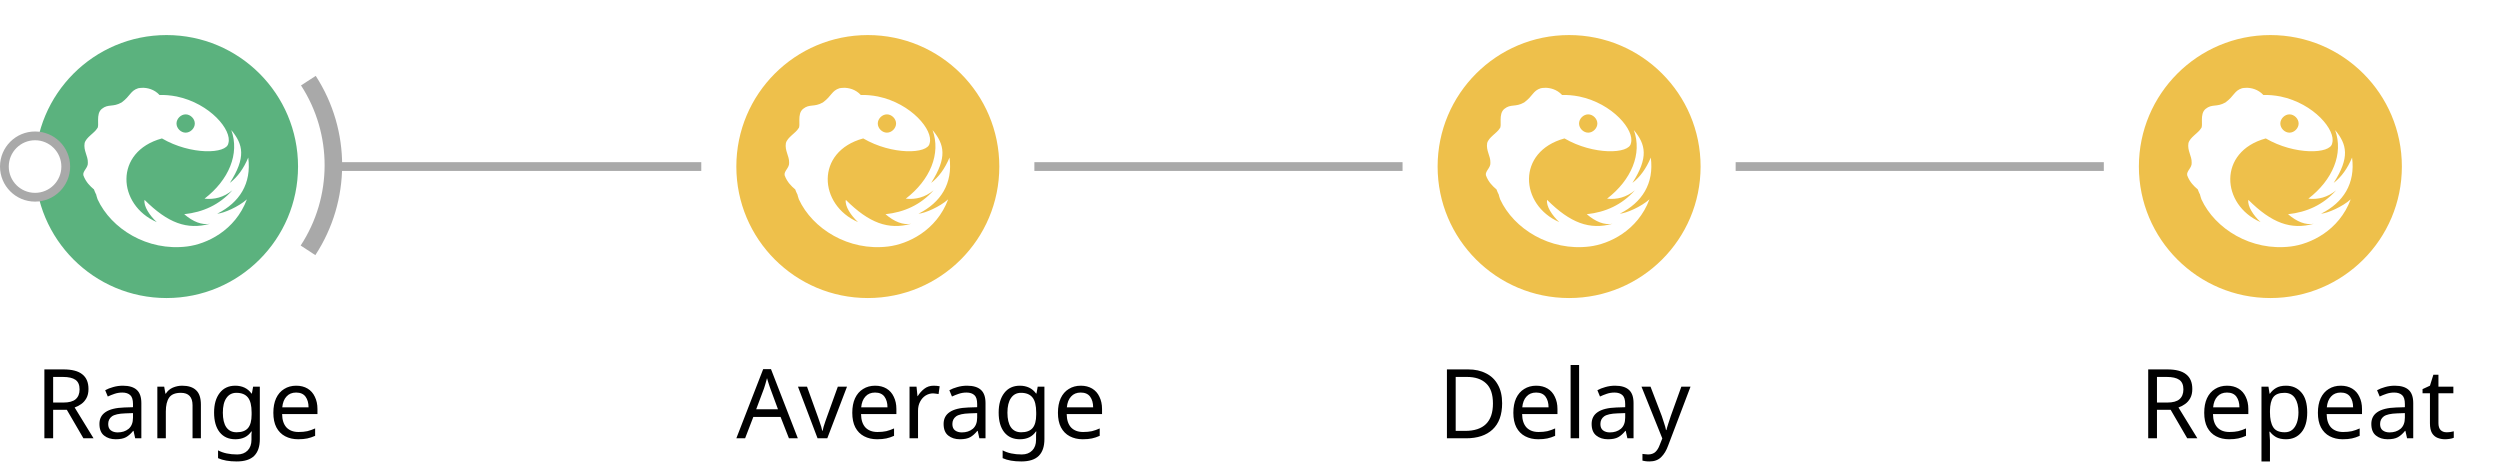
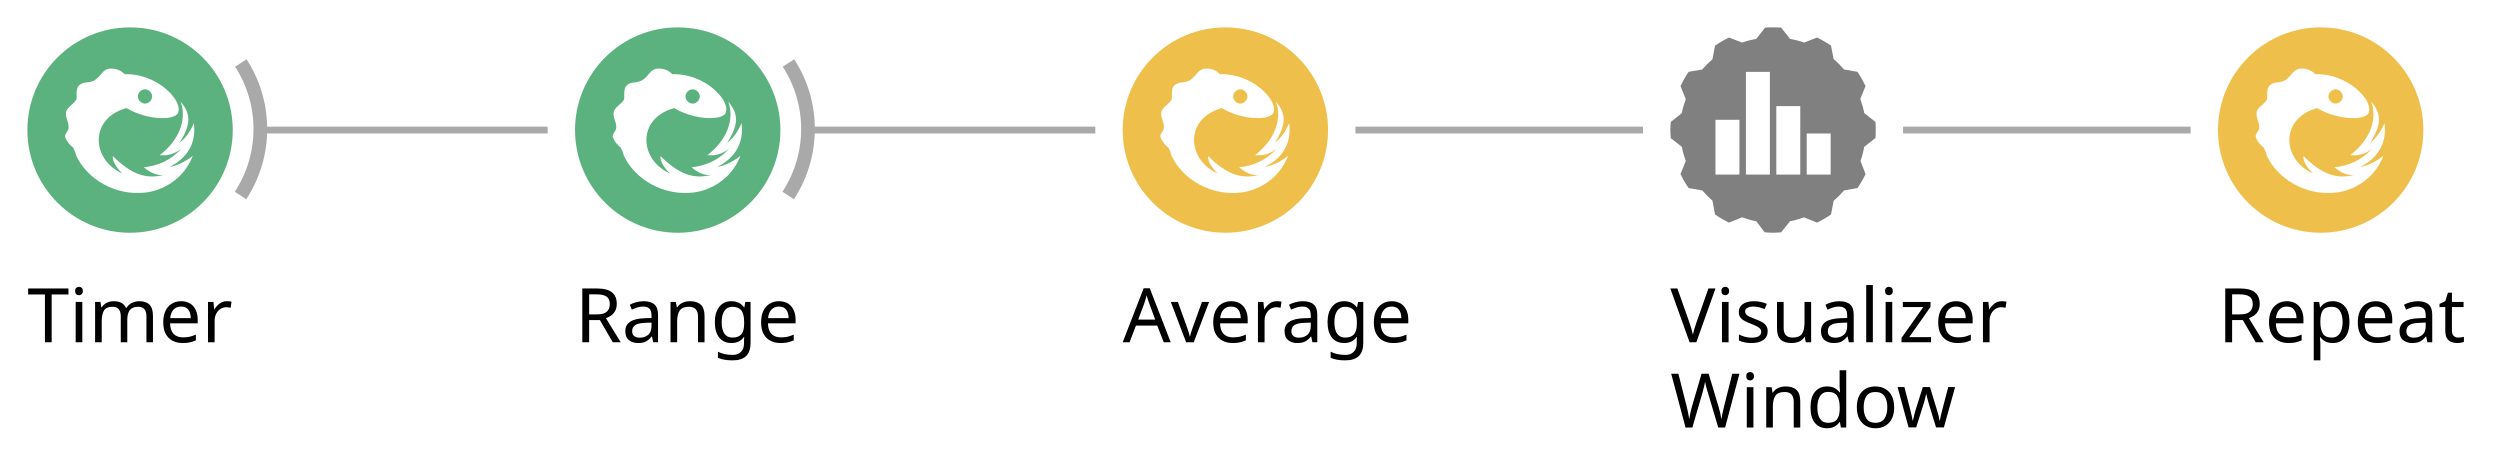
- <svg xmlns="http://www.w3.org/2000/svg" width="285.195" height="52.825" id="SvgGdi_output">
+ <svg xmlns="http://www.w3.org/2000/svg" width="365.195" height="66.65" id="SvgGdi_output">
  <style>text { fill: #000; } @media (prefers-color-scheme: dark) { text { fill: #eee; } }</style>
  <rect id="background" height="100.00%" style="fill:none;" width="100.00%" y="0.00" x="0.00" />
  <g style="shape-rendering:auto;" id="root_group">
-     <line y1="19.00" style="stroke:rgb(169,169,169);fill:none;stroke-linecap:butt;stroke-miterlimit:9;opacity:1;stroke-width:1;stroke-linejoin:miter;" id="2" x2="240.00" y2="19.00" x1="198.00" />
-     <line y1="19.00" style="stroke:rgb(169,169,169);fill:none;stroke-linecap:butt;stroke-miterlimit:9;opacity:1;stroke-width:1;stroke-linejoin:miter;" id="3" x2="160.00" y2="19.00" x1="118.00" />
-     <line y1="19.00" style="stroke:rgb(169,169,169);fill:none;stroke-linecap:butt;stroke-miterlimit:9;opacity:1;stroke-width:1;stroke-linejoin:miter;" id="4" x2="80.00" y2="19.00" x1="38.00" />
-     <ellipse id="37" cy="15.00" cx="15.00" transform="matrix(1.00 0.00 0.00 1.00 244.00 4.00 ) " rx="15.00" ry="15.00" style="stroke:none;opacity:1;fill:rgb(238,192,75);" />
-     <path d="M 12.246 6.014 12.246 6.02 C 12.058 6.02 11.895 6.04 11.767 6.066 10.869 6.353 10.896 6.934 9.877 7.686 8.863 8.264 8.353 7.82 7.615 8.42 6.878 9.016 7.393 10.383 7.084 10.648 6.777 11.18 5.826 11.655 5.652 12.326 5.509 13.185 6.042 13.797 6.021 14.533 6.083 15.146 5.411 15.495 5.508 15.992 5.797 16.804 6.354 17.292 6.617 17.518 6.663 17.55 6.7 17.599 6.715 17.602 6.791 17.792 6.859 17.986 6.955 18.166 6.95 18.14 6.949 18.114 6.943 18.088 6.998 18.305 7.055 18.524 7.133 18.738 8.683 22.099 12.814 24.686 17.342 24.117 19.541 23.848 22.824 22.332 24.166 18.738 23.22 19.587 21.532 20.324 20.777 20.381 23.33 19.105 24.707 16.937 24.32 13.975 23.792 15.233 23.093 16.201 22.221 16.865 24.075 13.976 23.757 12.481 22.385 10.84 23.366 13.539 22.097 16.534 19.332 18.664 20.452 18.785 21.517 18.516 22.502 17.713 21.013 19.374 19.15 20.208 17.014 20.436 18.034 21.303 19.018 21.695 19.959 21.527 17.345 22.249 15.155 21.454 12.49 18.801 12.351 19.515 13.105 20.628 13.883 21.338 9.373 19.383 8.976 13.296 14.469 11.793 14.472 11.793 14.475 11.794 14.478 11.793 17.75 13.707 21.865 13.581 22.051 12.344 22.509 10.861 19.965 7.805 16.162 7.008 15.462 6.871 14.792 6.817 14.154 6.836 14.167 6.836 14.179 6.836 14.191 6.826 13.584 6.177 12.81 6.012 12.246 6.014 z M 17.178 9.047 C 17.724 9.047 18.223 9.544 18.223 10.09 18.223 10.636 17.724 11.133 17.178 11.133 16.632 11.133 16.135 10.636 16.135 10.09 16.135 9.544 16.632 9.047 17.178 9.047 z " style="stroke:none;fill-rule:evenodd;opacity:1;fill:rgb(255,255,255);" transform="matrix(1.00 0.00 0.00 1.00 244.00 4.00 ) " id="40" />
-     <text id="41" transform="matrix(1.00 0.00 0.00 1.00 0.00 0.00 ) " x="244.00px" y="39.00px" style="stroke:none;clip-path:url(#43_text_clipper);font-family:Microsoft Sans Serif;font-size:8.25pt;opacity:1;">
-       <tspan dy="8.25pt" id="45">Repeat</tspan>
+     <line y1="19.00" style="stroke:rgb(169,169,169);fill:none;stroke-linecap:butt;stroke-miterlimit:9;opacity:1;stroke-width:1;stroke-linejoin:miter;" id="2" x2="320.00" y2="19.00" x1="278.00" />
+     <line y1="19.00" style="stroke:rgb(169,169,169);fill:none;stroke-linecap:butt;stroke-miterlimit:9;opacity:1;stroke-width:1;stroke-linejoin:miter;" id="3" x2="240.00" y2="19.00" x1="198.00" />
+     <line y1="19.00" style="stroke:rgb(169,169,169);fill:none;stroke-linecap:butt;stroke-miterlimit:9;opacity:1;stroke-width:1;stroke-linejoin:miter;" id="4" x2="160.00" y2="19.00" x1="118.00" />
+     <line y1="19.00" style="stroke:rgb(169,169,169);fill:none;stroke-linecap:butt;stroke-miterlimit:9;opacity:1;stroke-width:1;stroke-linejoin:miter;" id="5" x2="80.00" y2="19.00" x1="38.00" />
+     <ellipse id="38" cy="15.00" cx="15.00" transform="matrix(1.00 0.00 0.00 1.00 324.00 4.00 ) " rx="15.00" ry="15.00" style="stroke:none;opacity:1;fill:rgb(238,192,75);" />
+     <path d="M 12.246 6.014 12.246 6.02 C 12.058 6.02 11.895 6.04 11.767 6.066 10.869 6.353 10.896 6.934 9.877 7.686 8.863 8.264 8.353 7.82 7.615 8.42 6.878 9.016 7.393 10.383 7.084 10.648 6.777 11.18 5.826 11.655 5.652 12.326 5.509 13.185 6.042 13.797 6.021 14.533 6.083 15.146 5.411 15.495 5.508 15.992 5.797 16.804 6.354 17.292 6.617 17.518 6.663 17.55 6.7 17.599 6.715 17.602 6.791 17.792 6.859 17.986 6.955 18.166 6.95 18.14 6.949 18.114 6.943 18.088 6.998 18.305 7.055 18.524 7.133 18.738 8.683 22.099 12.814 24.686 17.342 24.117 19.541 23.848 22.824 22.332 24.166 18.738 23.22 19.587 21.532 20.324 20.777 20.381 23.33 19.105 24.707 16.937 24.32 13.975 23.792 15.233 23.093 16.201 22.221 16.865 24.075 13.976 23.757 12.481 22.385 10.84 23.366 13.539 22.097 16.534 19.332 18.664 20.452 18.785 21.517 18.516 22.502 17.713 21.013 19.374 19.15 20.208 17.014 20.436 18.034 21.303 19.018 21.695 19.959 21.527 17.345 22.249 15.155 21.454 12.49 18.801 12.351 19.515 13.105 20.628 13.883 21.338 9.373 19.383 8.976 13.296 14.469 11.793 14.472 11.793 14.475 11.794 14.478 11.793 17.75 13.707 21.865 13.581 22.051 12.344 22.509 10.861 19.965 7.805 16.162 7.008 15.462 6.871 14.792 6.817 14.154 6.836 14.167 6.836 14.179 6.836 14.191 6.826 13.584 6.177 12.81 6.012 12.246 6.014 z M 17.178 9.047 C 17.724 9.047 18.223 9.544 18.223 10.09 18.223 10.636 17.724 11.133 17.178 11.133 16.632 11.133 16.135 10.636 16.135 10.09 16.135 9.544 16.632 9.047 17.178 9.047 z " style="stroke:none;fill-rule:evenodd;opacity:1;fill:rgb(255,255,255);" transform="matrix(1.00 0.00 0.00 1.00 324.00 4.00 ) " id="41" />
+     <text id="42" transform="matrix(1.00 0.00 0.00 1.00 0.00 0.00 ) " x="324.00px" y="39.00px" style="stroke:none;clip-path:url(#44_text_clipper);font-family:Microsoft Sans Serif;font-size:8.25pt;opacity:1;">
+       <tspan dy="8.25pt" id="46">Repeat</tspan>
    </text>
-     <ellipse id="47" cy="15.00" cx="15.00" transform="matrix(1.00 0.00 0.00 1.00 164.00 4.00 ) " rx="15.00" ry="15.00" style="stroke:none;opacity:1;fill:rgb(238,192,75);" />
-     <path d="M 12.246 6.014 12.246 6.02 C 12.058 6.02 11.895 6.04 11.767 6.066 10.869 6.353 10.896 6.934 9.877 7.686 8.863 8.264 8.353 7.82 7.615 8.42 6.878 9.016 7.393 10.383 7.084 10.648 6.777 11.18 5.826 11.655 5.652 12.326 5.509 13.185 6.042 13.797 6.021 14.533 6.083 15.146 5.411 15.495 5.508 15.992 5.797 16.804 6.354 17.292 6.617 17.518 6.663 17.55 6.7 17.599 6.715 17.602 6.791 17.792 6.859 17.986 6.955 18.166 6.95 18.14 6.949 18.114 6.943 18.088 6.998 18.305 7.055 18.524 7.133 18.738 8.683 22.099 12.814 24.686 17.342 24.117 19.541 23.848 22.824 22.332 24.166 18.738 23.22 19.587 21.532 20.324 20.777 20.381 23.33 19.105 24.707 16.937 24.32 13.975 23.792 15.233 23.093 16.201 22.221 16.865 24.075 13.976 23.757 12.481 22.385 10.84 23.366 13.539 22.097 16.534 19.332 18.664 20.452 18.785 21.517 18.516 22.502 17.713 21.013 19.374 19.15 20.208 17.014 20.436 18.034 21.303 19.018 21.695 19.959 21.527 17.345 22.249 15.155 21.454 12.49 18.801 12.351 19.515 13.105 20.628 13.883 21.338 9.373 19.383 8.976 13.296 14.469 11.793 14.472 11.793 14.475 11.794 14.478 11.793 17.75 13.707 21.865 13.581 22.051 12.344 22.509 10.861 19.965 7.805 16.162 7.008 15.462 6.871 14.792 6.817 14.154 6.836 14.167 6.836 14.179 6.836 14.191 6.826 13.584 6.177 12.81 6.012 12.246 6.014 z M 17.178 9.047 C 17.724 9.047 18.223 9.544 18.223 10.09 18.223 10.636 17.724 11.133 17.178 11.133 16.632 11.133 16.135 10.636 16.135 10.09 16.135 9.544 16.632 9.047 17.178 9.047 z " style="stroke:none;fill-rule:evenodd;opacity:1;fill:rgb(255,255,255);" transform="matrix(1.00 0.00 0.00 1.00 164.00 4.00 ) " id="48" />
-     <text id="49" transform="matrix(1.00 0.00 0.00 1.00 0.00 0.00 ) " x="164.00px" y="39.00px" style="stroke:none;clip-path:url(#51_text_clipper);font-family:Microsoft Sans Serif;font-size:8.25pt;opacity:1;">
-       <tspan dy="8.25pt" id="53">Delay</tspan>
+     <path transform="matrix(1.00 0.00 0.00 1.00 244.00 4.00 ) " id="50" d="M 15 0 C 15.401 0 15.794 0 16.187 0.033 L 17.476 1.671 C 18.195 1.804 18.878 1.977 19.552 2.218 L 21.429 1.483 C 22.14 1.823 22.829 2.227 23.473 2.67 L 23.849 4.621 C 24.395 5.087 24.913 5.605 25.379 6.151 L 27.33 6.494 C 27.773 7.138 28.177 7.861 28.517 8.571 L 27.746 10.448 C 27.987 11.122 28.196 11.805 28.329 12.523 L 29.967 13.813 C 29.998 14.206 30 14.599 30 15 30 15.392 29.997 15.769 29.967 16.154 L 28.329 17.44 C 28.198 18.146 28.017 18.852 27.782 19.516 L 28.517 21.429 C 28.176 22.143 27.775 22.826 27.33 23.473 L 25.379 23.813 C 24.913 24.358 24.395 24.877 23.849 25.342 L 23.473 27.33 C 22.828 27.774 22.14 28.177 21.429 28.517 L 19.516 27.746 C 18.851 27.982 18.184 28.198 17.476 28.329 L 16.187 29.934 C 15.793 29.965 15.401 30 15 30 14.599 30 14.173 29.966 13.78 29.934 L 12.56 28.329 C 11.862 28.2 11.141 27.977 10.484 27.746 L 8.571 28.517 C 7.856 28.176 7.174 27.776 6.527 27.33 L 6.151 25.306 C 5.617 24.848 5.114 24.348 4.658 23.813 L 2.67 23.473 C 2.225 22.826 1.824 22.143 1.483 21.429 L 2.254 19.516 C 2.023 18.859 1.8 18.138 1.671 17.44 L 0.066 16.187 C 0.035 15.794 -9.272993E-05 15.401 -9.272993E-05 15 -9.272993E-05 14.599 0.035 14.206 0.066 13.813 L 1.671 12.524 C 1.802 11.816 2.019 11.149 2.254 10.484 L 1.483 8.571 C 1.823 7.861 2.227 7.138 2.67 6.494 L 4.658 6.151 C 5.114 5.616 5.617 5.116 6.151 4.658 L 6.527 2.67 C 7.174 2.225 7.857 1.824 8.571 1.483 L 10.484 2.218 C 11.148 1.983 11.854 1.802 12.56 1.671 L 13.846 0.033 C 14.231 0.003 14.608 -0 15 -0 z " style="stroke:none;fill-rule:evenodd;opacity:1;fill:rgb(128,128,128);" />
+     <rect id="57" height="8.00" style="stroke:none;opacity:1;fill:rgb(255,255,255);" transform="matrix(1.00 0.00 0.00 1.00 244.00 4.00 ) " width="3.50" y="13.50" x="6.59" />
+     <rect id="58" height="15.00" style="stroke:none;opacity:1;fill:rgb(255,255,255);" transform="matrix(1.00 0.00 0.00 1.00 244.00 4.00 ) " width="3.50" y="6.50" x="11.04" />
+     <rect id="59" height="10.00" style="stroke:none;opacity:1;fill:rgb(255,255,255);" transform="matrix(1.00 0.00 0.00 1.00 244.00 4.00 ) " width="3.50" y="11.50" x="15.48" />
+     <rect id="60" height="6.00" style="stroke:none;opacity:1;fill:rgb(255,255,255);" transform="matrix(1.00 0.00 0.00 1.00 244.00 4.00 ) " width="3.50" y="15.50" x="19.92" />
+     <text id="61" transform="matrix(1.00 0.00 0.00 1.00 0.00 0.00 ) " x="244.00px" y="39.00px" style="stroke:none;clip-path:url(#63_text_clipper);font-family:Microsoft Sans Serif;font-size:8.25pt;opacity:1;">
+       <tspan dy="8.25pt" id="65">Visualizer</tspan>
    </text>
-     <ellipse id="55" cy="15.00" cx="15.00" transform="matrix(1.00 0.00 0.00 1.00 84.00 4.00 ) " rx="15.00" ry="15.00" style="stroke:none;opacity:1;fill:rgb(238,192,75);" />
-     <path d="M 12.246 6.014 12.246 6.02 C 12.058 6.02 11.895 6.04 11.767 6.066 10.869 6.353 10.896 6.934 9.877 7.686 8.863 8.264 8.353 7.82 7.615 8.42 6.878 9.016 7.393 10.383 7.084 10.648 6.777 11.18 5.826 11.655 5.652 12.326 5.509 13.185 6.042 13.797 6.021 14.533 6.083 15.146 5.411 15.495 5.508 15.992 5.797 16.804 6.354 17.292 6.617 17.518 6.663 17.55 6.7 17.599 6.715 17.602 6.791 17.792 6.859 17.986 6.955 18.166 6.95 18.14 6.949 18.114 6.943 18.088 6.998 18.305 7.055 18.524 7.133 18.738 8.683 22.099 12.814 24.686 17.342 24.117 19.541 23.848 22.824 22.332 24.166 18.738 23.22 19.587 21.532 20.324 20.777 20.381 23.33 19.105 24.707 16.937 24.32 13.975 23.792 15.233 23.093 16.201 22.221 16.865 24.075 13.976 23.757 12.481 22.385 10.84 23.366 13.539 22.097 16.534 19.332 18.664 20.452 18.785 21.517 18.516 22.502 17.713 21.013 19.374 19.15 20.208 17.014 20.436 18.034 21.303 19.018 21.695 19.959 21.527 17.345 22.249 15.155 21.454 12.49 18.801 12.351 19.515 13.105 20.628 13.883 21.338 9.373 19.383 8.976 13.296 14.469 11.793 14.472 11.793 14.475 11.794 14.478 11.793 17.75 13.707 21.865 13.581 22.051 12.344 22.509 10.861 19.965 7.805 16.162 7.008 15.462 6.871 14.792 6.817 14.154 6.836 14.167 6.836 14.179 6.836 14.191 6.826 13.584 6.177 12.81 6.012 12.246 6.014 z M 17.178 9.047 C 17.724 9.047 18.223 9.544 18.223 10.09 18.223 10.636 17.724 11.133 17.178 11.133 16.632 11.133 16.135 10.636 16.135 10.09 16.135 9.544 16.632 9.047 17.178 9.047 z " style="stroke:none;fill-rule:evenodd;opacity:1;fill:rgb(255,255,255);" transform="matrix(1.00 0.00 0.00 1.00 84.00 4.00 ) " id="56" />
-     <text id="57" transform="matrix(1.00 0.00 0.00 1.00 0.00 0.00 ) " x="84.00px" y="39.00px" style="stroke:none;clip-path:url(#59_text_clipper);font-family:Microsoft Sans Serif;font-size:8.25pt;opacity:1;">
-       <tspan dy="8.25pt" id="61">Average</tspan>
+     <text id="67" transform="matrix(1.00 0.00 0.00 1.00 0.00 0.00 ) " x="244.00px" y="51.45px" style="stroke:none;clip-path:url(#69_text_clipper);font-family:Microsoft Sans Serif;font-size:8.25pt;opacity:1;">
+       <tspan dy="8.25pt" id="71">Window</tspan>
    </text>
-     <path style="stroke:rgb(169,169,169);fill:none;stroke-linecap:butt;stroke-miterlimit:9;opacity:1;stroke-width:2;stroke-linejoin:miter;" transform="matrix(1.00 0.00 0.00 1.00 4.00 4.00 ) " id="66" d="M 31.179 5.2 C 34.998 11.092 34.981 18.682 31.136 24.557 " />
-     <ellipse id="67" cy="15.00" cx="15.00" transform="matrix(1.00 0.00 0.00 1.00 4.00 4.00 ) " rx="15.00" ry="15.00" style="stroke:none;opacity:1;fill:rgb(91,178,126);" />
-     <path d="M 12.246 6.014 12.246 6.02 C 12.058 6.02 11.895 6.04 11.767 6.066 10.869 6.353 10.896 6.934 9.877 7.686 8.863 8.264 8.353 7.82 7.615 8.42 6.878 9.016 7.393 10.383 7.084 10.648 6.777 11.18 5.826 11.655 5.652 12.326 5.509 13.185 6.042 13.797 6.021 14.533 6.083 15.146 5.411 15.495 5.508 15.992 5.797 16.804 6.354 17.292 6.617 17.518 6.663 17.55 6.7 17.599 6.715 17.602 6.791 17.792 6.859 17.986 6.955 18.166 6.95 18.14 6.949 18.114 6.943 18.088 6.998 18.305 7.055 18.524 7.133 18.738 8.683 22.099 12.814 24.686 17.342 24.117 19.541 23.848 22.824 22.332 24.166 18.738 23.22 19.587 21.532 20.324 20.777 20.381 23.33 19.105 24.707 16.937 24.32 13.975 23.792 15.233 23.093 16.201 22.221 16.865 24.075 13.976 23.757 12.481 22.385 10.84 23.366 13.539 22.097 16.534 19.332 18.664 20.452 18.785 21.517 18.516 22.502 17.713 21.013 19.374 19.15 20.208 17.014 20.436 18.034 21.303 19.018 21.695 19.959 21.527 17.345 22.249 15.155 21.454 12.49 18.801 12.351 19.515 13.105 20.628 13.883 21.338 9.373 19.383 8.976 13.296 14.469 11.793 14.472 11.793 14.475 11.794 14.478 11.793 17.75 13.707 21.865 13.581 22.051 12.344 22.509 10.861 19.965 7.805 16.162 7.008 15.462 6.871 14.792 6.817 14.154 6.836 14.167 6.836 14.179 6.836 14.191 6.826 13.584 6.177 12.81 6.012 12.246 6.014 z M 17.178 9.047 C 17.724 9.047 18.223 9.544 18.223 10.09 18.223 10.636 17.724 11.133 17.178 11.133 16.632 11.133 16.135 10.636 16.135 10.09 16.135 9.544 16.632 9.047 17.178 9.047 z " style="stroke:none;fill-rule:evenodd;opacity:1;fill:rgb(255,255,255);" transform="matrix(1.00 0.00 0.00 1.00 4.00 4.00 ) " id="68" />
-     <ellipse id="69" cy="19.00" cx="4.00" rx="3.00" ry="3.00" style="stroke:rgb(169,169,169);fill:none;stroke-linecap:butt;stroke-miterlimit:9;opacity:1;stroke-width:2;stroke-linejoin:miter;" />
-     <ellipse id="70" cy="19.00" cx="4.00" rx="3.00" ry="3.00" style="stroke:none;opacity:1;fill:rgb(255,255,255);" />
-     <text id="71" transform="matrix(1.00 0.00 0.00 1.00 0.00 0.00 ) " x="4.00px" y="39.00px" style="stroke:none;clip-path:url(#73_text_clipper);font-family:Microsoft Sans Serif;font-size:8.25pt;opacity:1;">
-       <tspan dy="8.25pt" id="75">Range</tspan>
+     <ellipse id="73" cy="15.00" cx="15.00" transform="matrix(1.00 0.00 0.00 1.00 164.00 4.00 ) " rx="15.00" ry="15.00" style="stroke:none;opacity:1;fill:rgb(238,192,75);" />
+     <path d="M 12.246 6.014 12.246 6.02 C 12.058 6.02 11.895 6.04 11.767 6.066 10.869 6.353 10.896 6.934 9.877 7.686 8.863 8.264 8.353 7.82 7.615 8.42 6.878 9.016 7.393 10.383 7.084 10.648 6.777 11.18 5.826 11.655 5.652 12.326 5.509 13.185 6.042 13.797 6.021 14.533 6.083 15.146 5.411 15.495 5.508 15.992 5.797 16.804 6.354 17.292 6.617 17.518 6.663 17.55 6.7 17.599 6.715 17.602 6.791 17.792 6.859 17.986 6.955 18.166 6.95 18.14 6.949 18.114 6.943 18.088 6.998 18.305 7.055 18.524 7.133 18.738 8.683 22.099 12.814 24.686 17.342 24.117 19.541 23.848 22.824 22.332 24.166 18.738 23.22 19.587 21.532 20.324 20.777 20.381 23.33 19.105 24.707 16.937 24.32 13.975 23.792 15.233 23.093 16.201 22.221 16.865 24.075 13.976 23.757 12.481 22.385 10.84 23.366 13.539 22.097 16.534 19.332 18.664 20.452 18.785 21.517 18.516 22.502 17.713 21.013 19.374 19.15 20.208 17.014 20.436 18.034 21.303 19.018 21.695 19.959 21.527 17.345 22.249 15.155 21.454 12.49 18.801 12.351 19.515 13.105 20.628 13.883 21.338 9.373 19.383 8.976 13.296 14.469 11.793 14.472 11.793 14.475 11.794 14.478 11.793 17.75 13.707 21.865 13.581 22.051 12.344 22.509 10.861 19.965 7.805 16.162 7.008 15.462 6.871 14.792 6.817 14.154 6.836 14.167 6.836 14.179 6.836 14.191 6.826 13.584 6.177 12.81 6.012 12.246 6.014 z M 17.178 9.047 C 17.724 9.047 18.223 9.544 18.223 10.09 18.223 10.636 17.724 11.133 17.178 11.133 16.632 11.133 16.135 10.636 16.135 10.09 16.135 9.544 16.632 9.047 17.178 9.047 z " style="stroke:none;fill-rule:evenodd;opacity:1;fill:rgb(255,255,255);" transform="matrix(1.00 0.00 0.00 1.00 164.00 4.00 ) " id="74" />
+     <text id="75" transform="matrix(1.00 0.00 0.00 1.00 0.00 0.00 ) " x="164.00px" y="39.00px" style="stroke:none;clip-path:url(#77_text_clipper);font-family:Microsoft Sans Serif;font-size:8.25pt;opacity:1;">
+       <tspan dy="8.25pt" id="79">Average</tspan>
+     </text>
+     <path d="M 31.179 5.2 C 34.998 11.092 34.981 18.682 31.136 24.557 " style="stroke:rgb(169,169,169);fill:none;stroke-linecap:butt;stroke-miterlimit:9;opacity:1;stroke-width:2;stroke-linejoin:miter;" transform="matrix(1.00 0.00 0.00 1.00 84.00 4.00 ) " id="84" />
+     <ellipse id="85" cy="15.00" cx="15.00" transform="matrix(1.00 0.00 0.00 1.00 84.00 4.00 ) " rx="15.00" ry="15.00" style="stroke:none;opacity:1;fill:rgb(91,178,126);" />
+     <path d="M 12.246 6.014 12.246 6.02 C 12.058 6.02 11.895 6.04 11.767 6.066 10.869 6.353 10.896 6.934 9.877 7.686 8.863 8.264 8.353 7.82 7.615 8.42 6.878 9.016 7.393 10.383 7.084 10.648 6.777 11.18 5.826 11.655 5.652 12.326 5.509 13.185 6.042 13.797 6.021 14.533 6.083 15.146 5.411 15.495 5.508 15.992 5.797 16.804 6.354 17.292 6.617 17.518 6.663 17.55 6.7 17.599 6.715 17.602 6.791 17.792 6.859 17.986 6.955 18.166 6.95 18.14 6.949 18.114 6.943 18.088 6.998 18.305 7.055 18.524 7.133 18.738 8.683 22.099 12.814 24.686 17.342 24.117 19.541 23.848 22.824 22.332 24.166 18.738 23.22 19.587 21.532 20.324 20.777 20.381 23.33 19.105 24.707 16.937 24.32 13.975 23.792 15.233 23.093 16.201 22.221 16.865 24.075 13.976 23.757 12.481 22.385 10.84 23.366 13.539 22.097 16.534 19.332 18.664 20.452 18.785 21.517 18.516 22.502 17.713 21.013 19.374 19.15 20.208 17.014 20.436 18.034 21.303 19.018 21.695 19.959 21.527 17.345 22.249 15.155 21.454 12.49 18.801 12.351 19.515 13.105 20.628 13.883 21.338 9.373 19.383 8.976 13.296 14.469 11.793 14.472 11.793 14.475 11.794 14.478 11.793 17.75 13.707 21.865 13.581 22.051 12.344 22.509 10.861 19.965 7.805 16.162 7.008 15.462 6.871 14.792 6.817 14.154 6.836 14.167 6.836 14.179 6.836 14.191 6.826 13.584 6.177 12.81 6.012 12.246 6.014 z M 17.178 9.047 C 17.724 9.047 18.223 9.544 18.223 10.09 18.223 10.636 17.724 11.133 17.178 11.133 16.632 11.133 16.135 10.636 16.135 10.09 16.135 9.544 16.632 9.047 17.178 9.047 z " style="stroke:none;fill-rule:evenodd;opacity:1;fill:rgb(255,255,255);" transform="matrix(1.00 0.00 0.00 1.00 84.00 4.00 ) " id="86" />
+     <text id="87" transform="matrix(1.00 0.00 0.00 1.00 0.00 0.00 ) " x="84.00px" y="39.00px" style="stroke:none;clip-path:url(#89_text_clipper);font-family:Microsoft Sans Serif;font-size:8.25pt;opacity:1;">
+       <tspan dy="8.25pt" id="91">Range</tspan>
+     </text>
+     <path d="M 31.179 5.2 C 34.998 11.092 34.981 18.682 31.136 24.557 " style="stroke:rgb(169,169,169);fill:none;stroke-linecap:butt;stroke-miterlimit:9;opacity:1;stroke-width:2;stroke-linejoin:miter;" transform="matrix(1.00 0.00 0.00 1.00 4.00 4.00 ) " id="93" />
+     <ellipse id="94" cy="15.00" cx="15.00" transform="matrix(1.00 0.00 0.00 1.00 4.00 4.00 ) " rx="15.00" ry="15.00" style="stroke:none;opacity:1;fill:rgb(91,178,126);" />
+     <path d="M 12.246 6.014 12.246 6.02 C 12.058 6.02 11.895 6.04 11.767 6.066 10.869 6.353 10.896 6.934 9.877 7.686 8.863 8.264 8.353 7.82 7.615 8.42 6.878 9.016 7.393 10.383 7.084 10.648 6.777 11.18 5.826 11.655 5.652 12.326 5.509 13.185 6.042 13.797 6.021 14.533 6.083 15.146 5.411 15.495 5.508 15.992 5.797 16.804 6.354 17.292 6.617 17.518 6.663 17.55 6.7 17.599 6.715 17.602 6.791 17.792 6.859 17.986 6.955 18.166 6.95 18.14 6.949 18.114 6.943 18.088 6.998 18.305 7.055 18.524 7.133 18.738 8.683 22.099 12.814 24.686 17.342 24.117 19.541 23.848 22.824 22.332 24.166 18.738 23.22 19.587 21.532 20.324 20.777 20.381 23.33 19.105 24.707 16.937 24.32 13.975 23.792 15.233 23.093 16.201 22.221 16.865 24.075 13.976 23.757 12.481 22.385 10.84 23.366 13.539 22.097 16.534 19.332 18.664 20.452 18.785 21.517 18.516 22.502 17.713 21.013 19.374 19.15 20.208 17.014 20.436 18.034 21.303 19.018 21.695 19.959 21.527 17.345 22.249 15.155 21.454 12.49 18.801 12.351 19.515 13.105 20.628 13.883 21.338 9.373 19.383 8.976 13.296 14.469 11.793 14.472 11.793 14.475 11.794 14.478 11.793 17.75 13.707 21.865 13.581 22.051 12.344 22.509 10.861 19.965 7.805 16.162 7.008 15.462 6.871 14.792 6.817 14.154 6.836 14.167 6.836 14.179 6.836 14.191 6.826 13.584 6.177 12.81 6.012 12.246 6.014 z M 17.178 9.047 C 17.724 9.047 18.223 9.544 18.223 10.09 18.223 10.636 17.724 11.133 17.178 11.133 16.632 11.133 16.135 10.636 16.135 10.09 16.135 9.544 16.632 9.047 17.178 9.047 z " style="stroke:none;fill-rule:evenodd;opacity:1;fill:rgb(255,255,255);" transform="matrix(1.00 0.00 0.00 1.00 4.00 4.00 ) " id="95" />
+     <text id="96" transform="matrix(1.00 0.00 0.00 1.00 0.00 0.00 ) " x="4.00px" y="39.00px" style="stroke:none;clip-path:url(#98_text_clipper);font-family:Microsoft Sans Serif;font-size:8.25pt;opacity:1;">
+       <tspan dy="8.25pt" id="100">Timer</tspan>
    </text>
  </g>
  <defs id="clips_hatches_and_gradients">
-     <clipPath id="43_text_clipper">
-       <rect x="244.00" y="39.00" width="40.20" height="13.83" id="44" />
+     <clipPath id="44_text_clipper">
+       <rect x="324.00" y="39.00" width="40.20" height="13.83" id="45" />
    </clipPath>
-     <clipPath id="51_text_clipper">
-       <rect x="164.00" y="39.00" width="32.70" height="13.83" id="52" />
+     <clipPath id="63_text_clipper">
+       <rect x="244.00" y="39.00" width="52.98" height="27.65" id="64" />
    </clipPath>
-     <clipPath id="59_text_clipper">
-       <rect x="84.00" y="39.00" width="45.86" height="13.83" id="60" />
+     <clipPath id="69_text_clipper">
+       <rect x="244.00" y="51.45" width="52.98" height="27.65" id="70" />
    </clipPath>
-     <clipPath id="73_text_clipper">
-       <rect x="4.00" y="39.00" width="37.05" height="13.83" id="74" />
+     <clipPath id="77_text_clipper">
+       <rect x="164.00" y="39.00" width="45.86" height="13.83" id="78" />
+     </clipPath>
+     <clipPath id="89_text_clipper">
+       <rect x="84.00" y="39.00" width="37.05" height="13.83" id="90" />
+     </clipPath>
+     <clipPath id="98_text_clipper">
+       <rect x="4.00" y="39.00" width="32.68" height="13.83" id="99" />
    </clipPath>
  </defs>
</svg>
